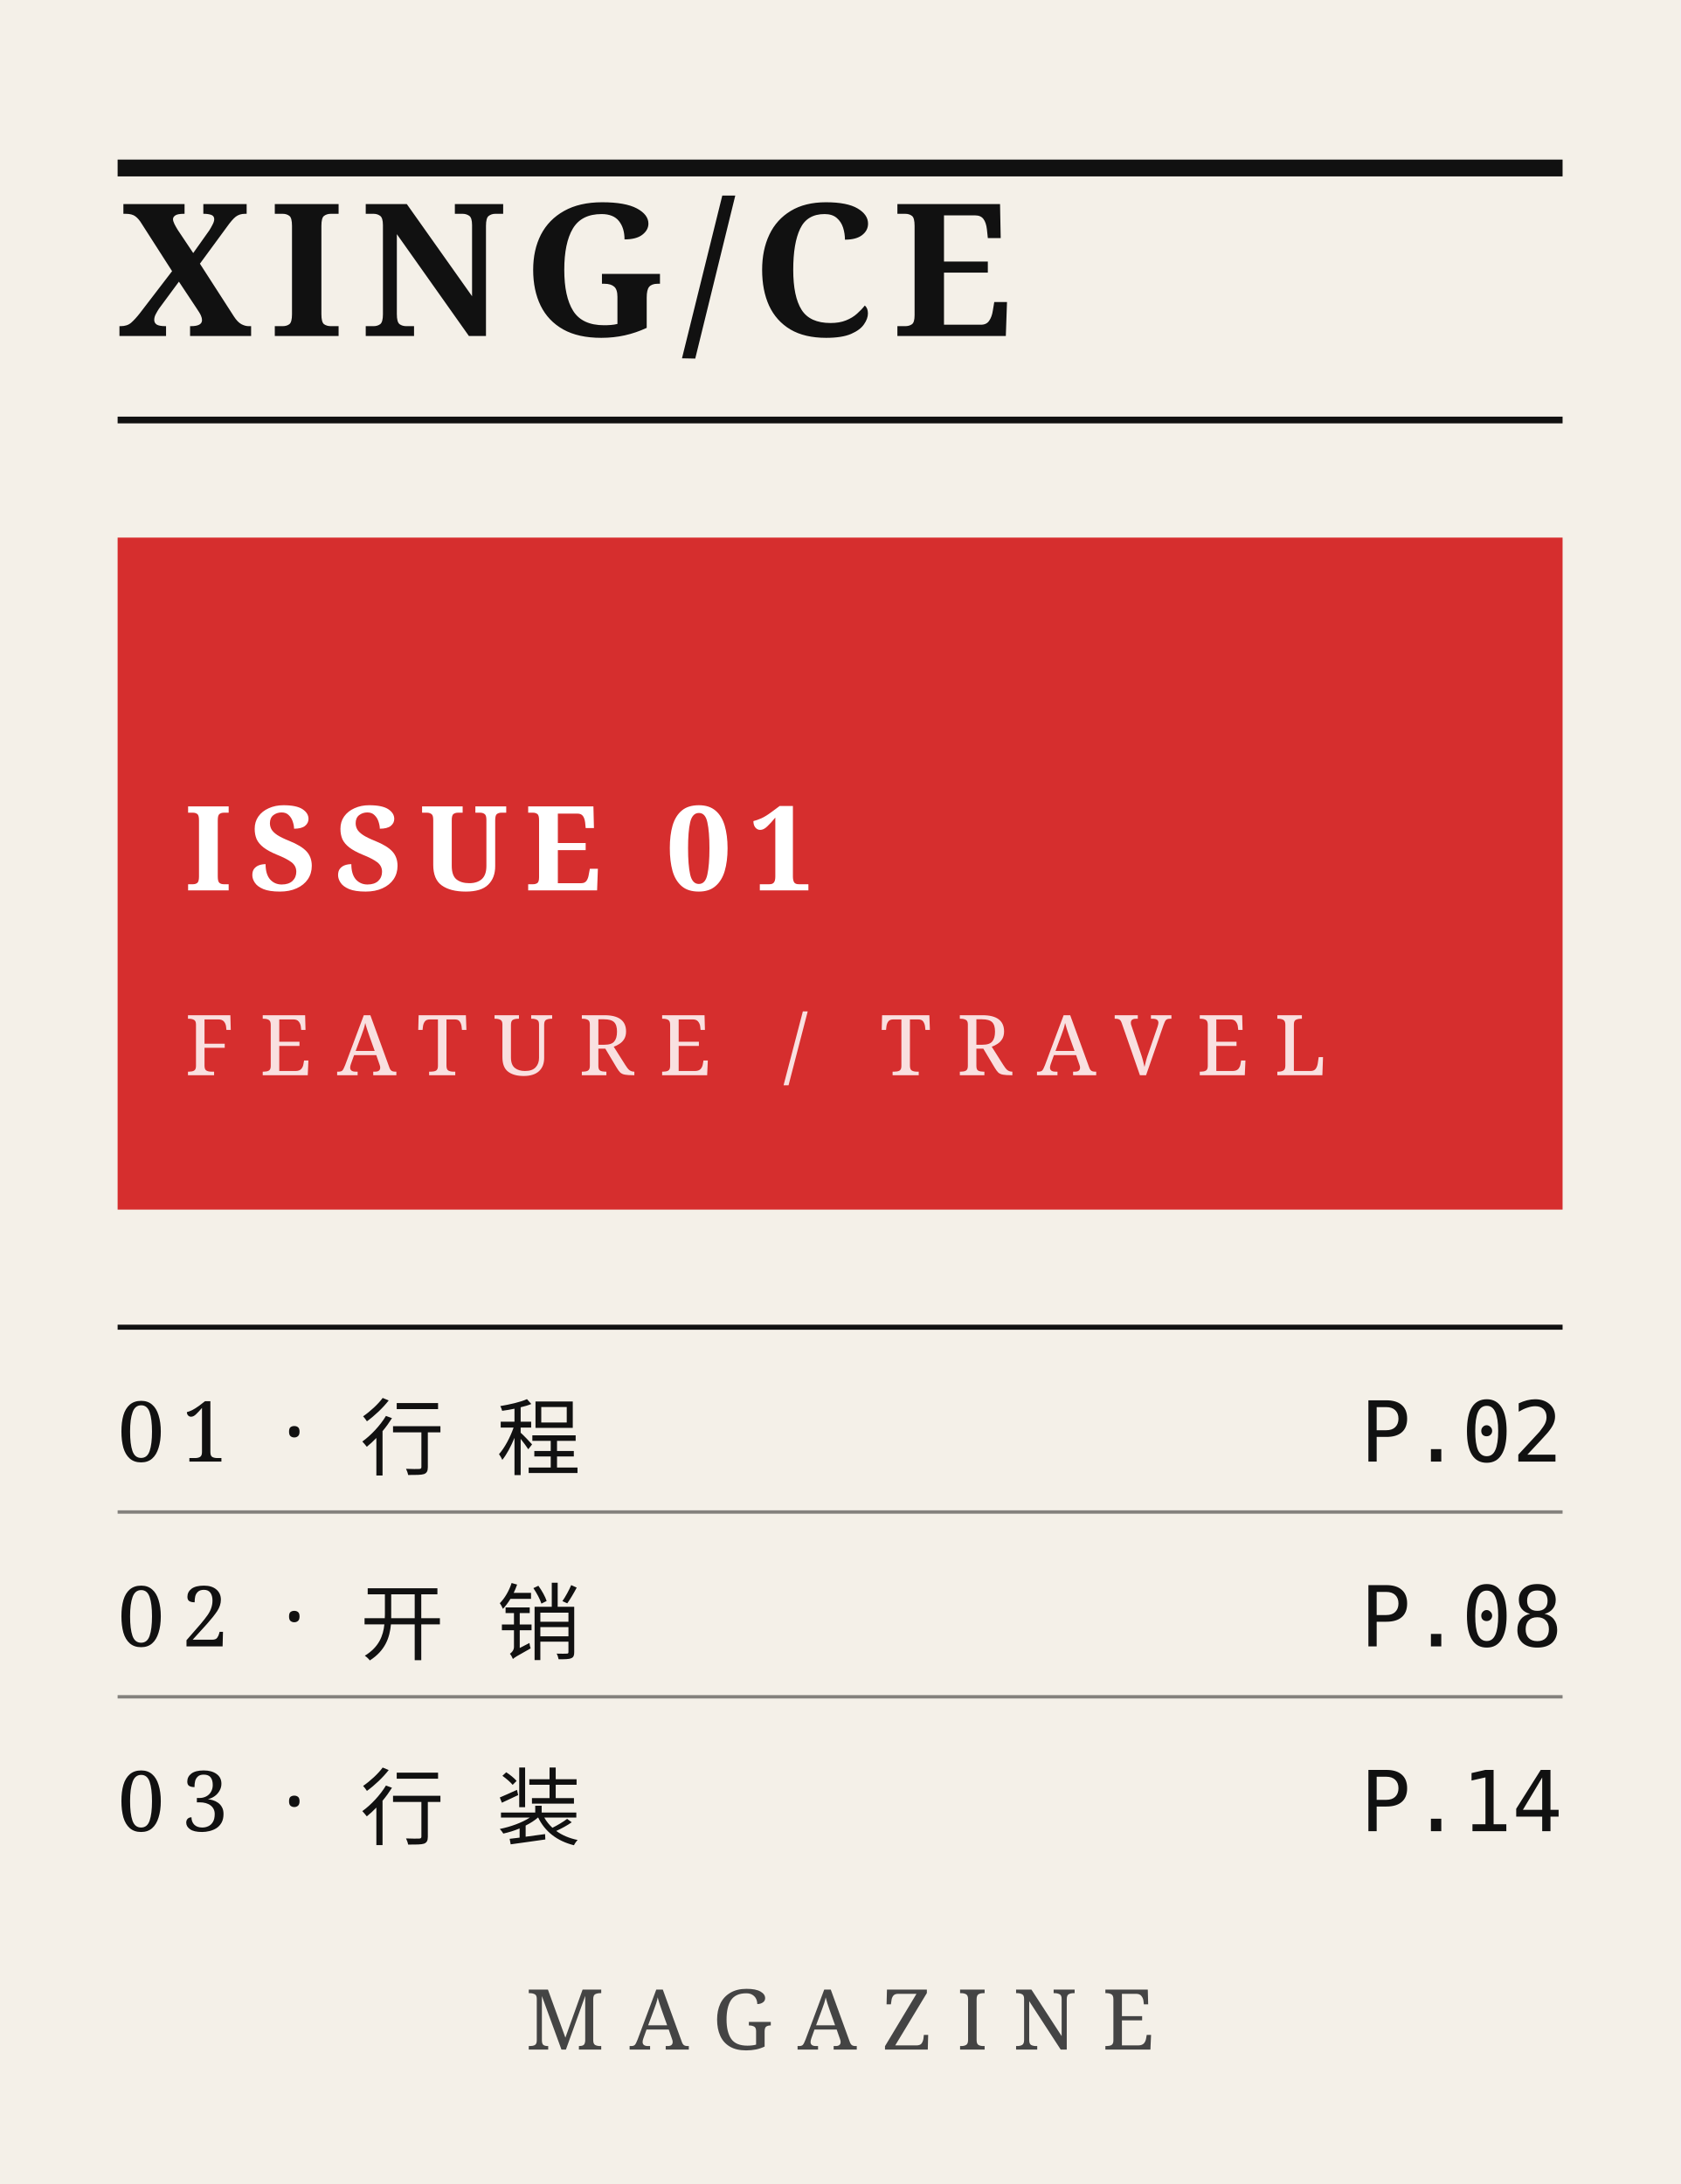
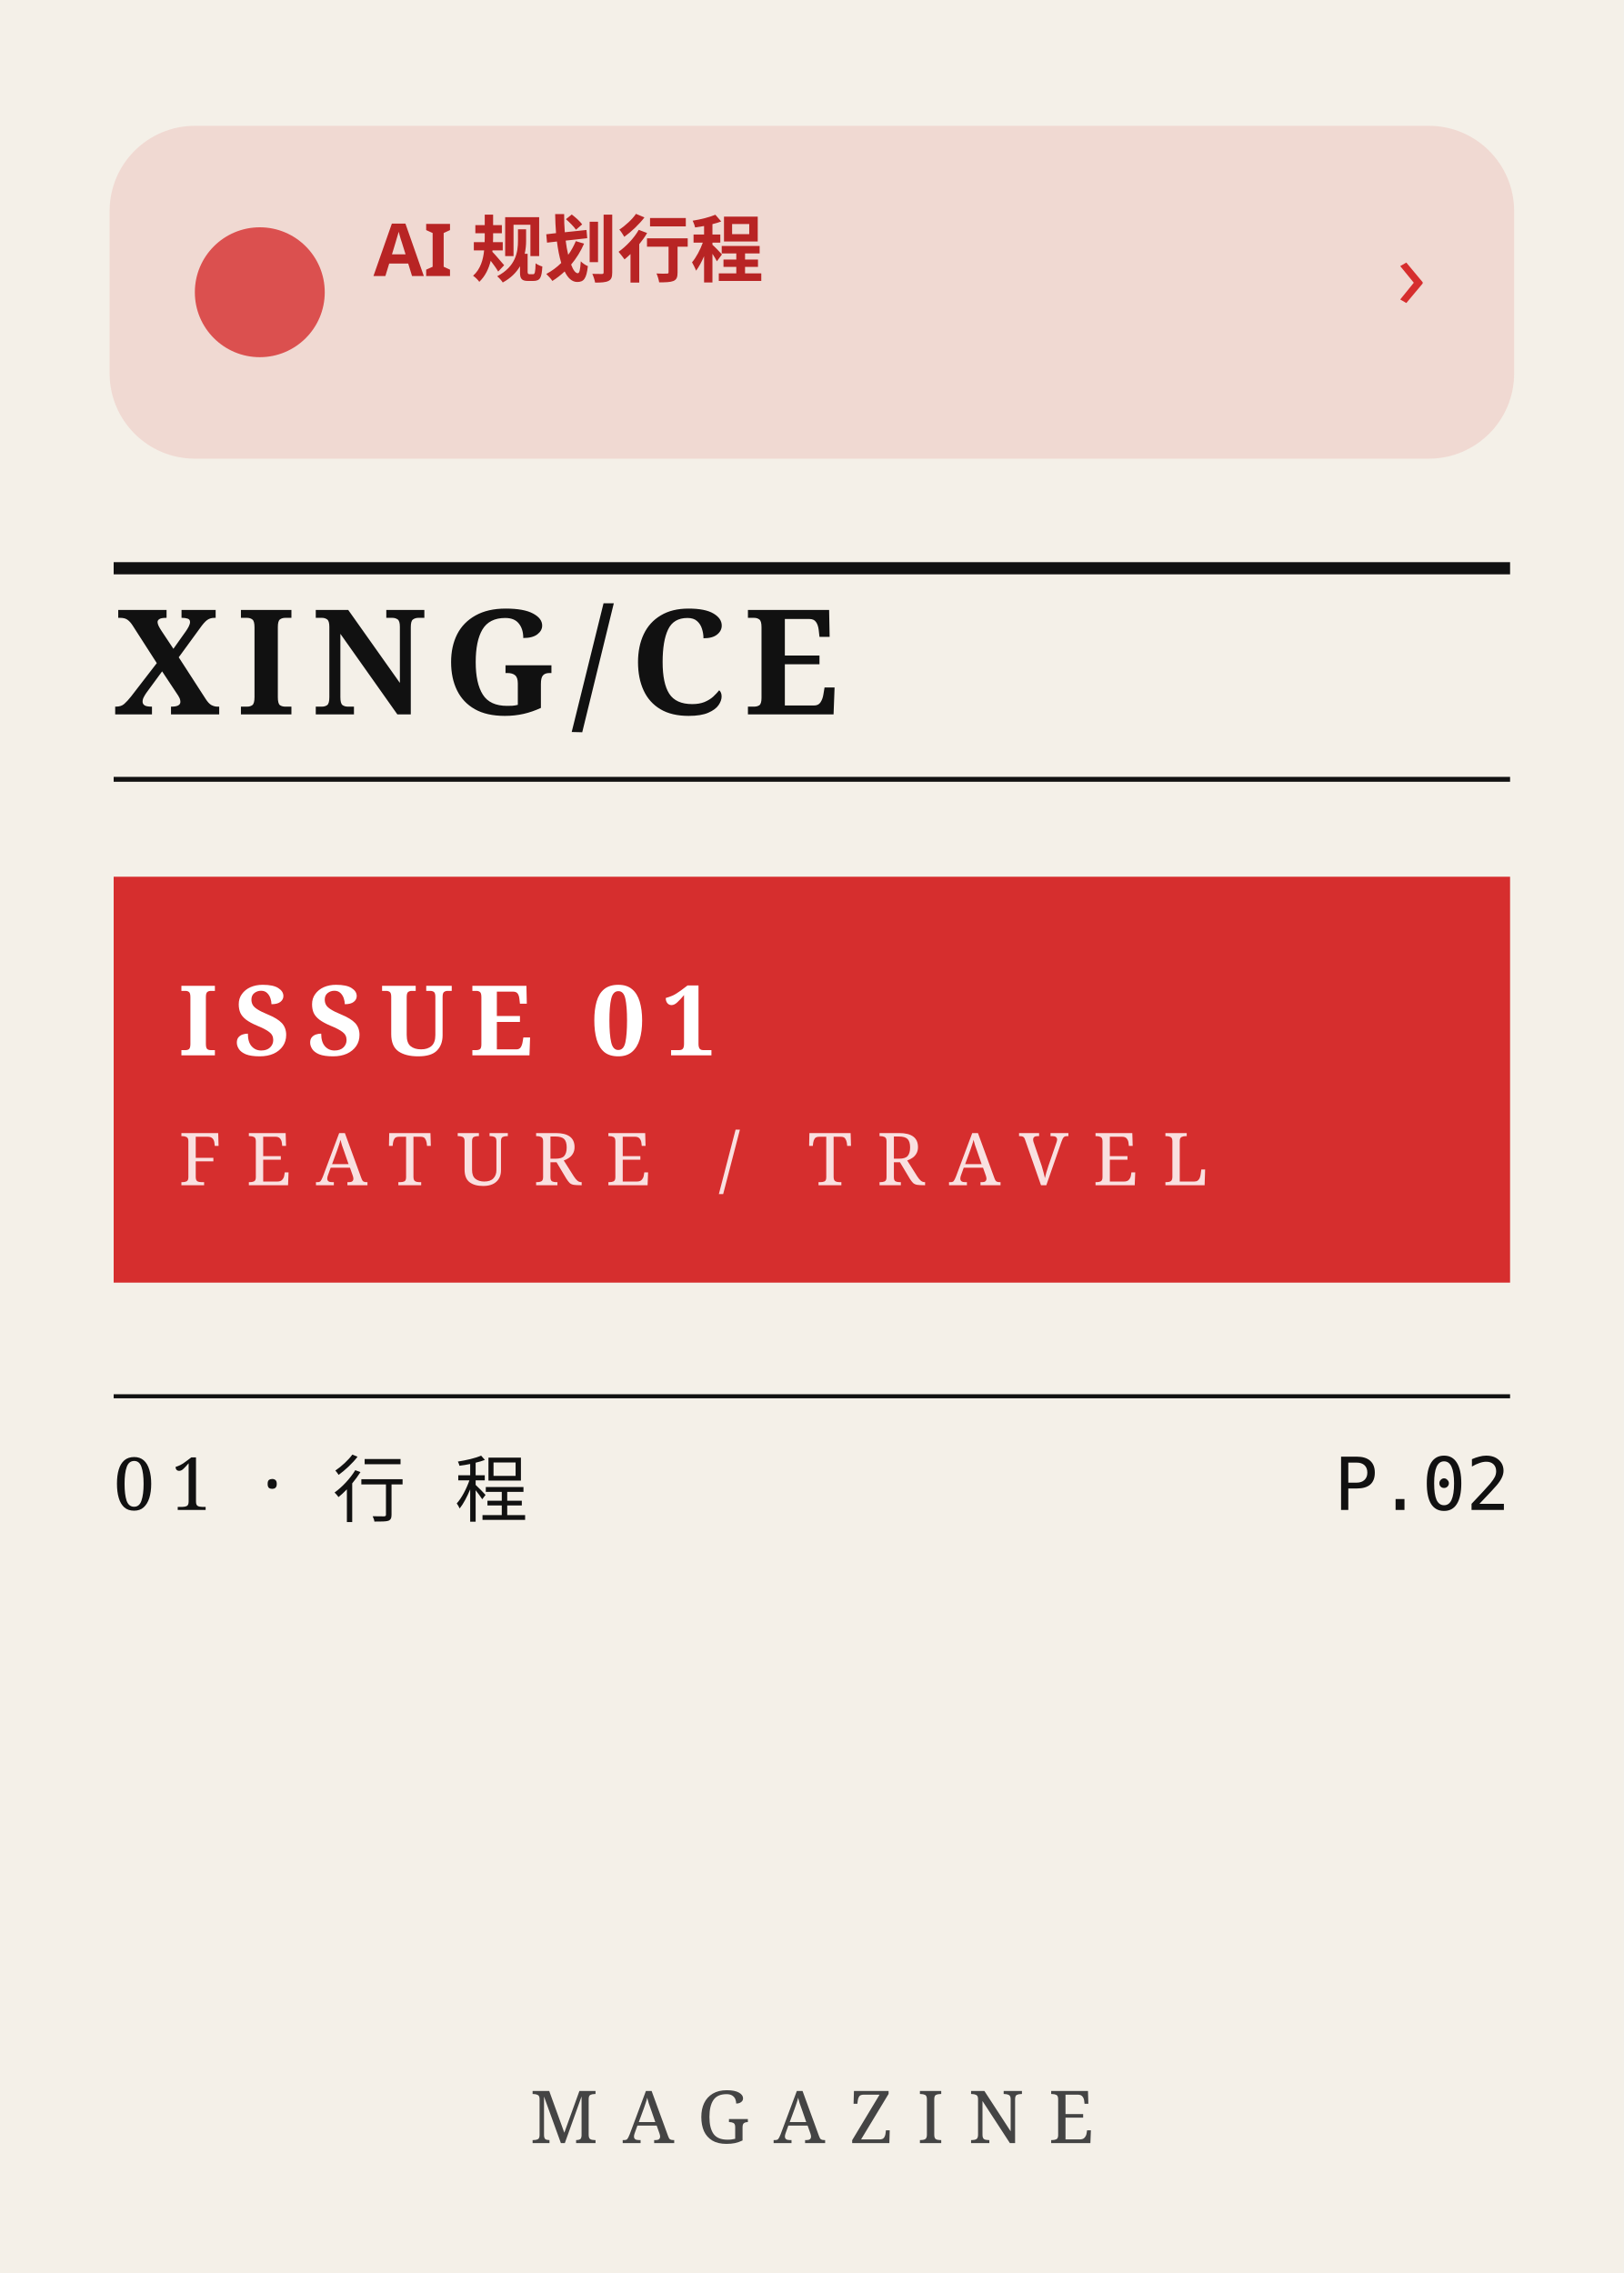
- <svg xmlns="http://www.w3.org/2000/svg" viewBox="0 0 200 260">
-   <rect width="200" height="260" fill="#F4F0E8" />
-   <line x1="14" y1="20" x2="186" y2="20" stroke="#111" stroke-width="2" />
-   <text x="14" y="40" font-family="serif" font-weight="900" font-size="22" fill="#111" letter-spacing="2">XING/CE</text>
-   <line x1="14" y1="50" x2="186" y2="50" stroke="#111" stroke-width="0.8" />
-   <rect x="14" y="64" width="172" height="80" fill="#D62E2E" />
-   <text x="22" y="106" font-family="serif" font-size="14" font-weight="700" fill="#FFFFFF" letter-spacing="2">ISSUE 01</text>
-   <text x="22" y="128" font-family="serif" font-size="10" fill="#FFFFFF" letter-spacing="3" opacity="0.85">FEATURE / TRAVEL</text>
-   <line x1="14" y1="158" x2="186" y2="158" stroke="#111" stroke-width="0.6" />
-   <text x="14" y="174" font-family="serif" font-size="10" fill="#111" letter-spacing="2">01 · 行 程</text>
-   <text x="186" y="174" font-family="monospace" font-size="10" fill="#111" text-anchor="end">P.02</text>
-   <line x1="14" y1="180" x2="186" y2="180" stroke="#111" stroke-width="0.4" opacity="0.5" />
-   <text x="14" y="196" font-family="serif" font-size="10" fill="#111" letter-spacing="2">02 · 开 销</text>
-   <text x="186" y="196" font-family="monospace" font-size="10" fill="#111" text-anchor="end">P.08</text>
-   <line x1="14" y1="202" x2="186" y2="202" stroke="#111" stroke-width="0.4" opacity="0.5" />
-   <text x="14" y="218" font-family="serif" font-size="10" fill="#111" letter-spacing="2">03 · 行 装</text>
-   <text x="186" y="218" font-family="monospace" font-size="10" fill="#111" text-anchor="end">P.14</text>
-   <text x="100" y="244" font-family="serif" font-size="10" fill="#444" text-anchor="middle" letter-spacing="3">MAGAZINE</text>
+ <svg xmlns="http://www.w3.org/2000/svg" viewBox="0 0 200 280">
+   <rect width="200" height="280" fill="#F4F0E8" />
+   <rect x="14" y="16" width="172" height="40" rx="10" fill="#D62E2E" opacity="0.12" stroke="#D62E2E" stroke-width="1" />
+   <circle cx="32" cy="36" r="8" fill="#D62E2E" opacity="0.8" />
+   <text x="46" y="34" font-family="sans-serif" font-size="9" fill="#B82424" font-weight="600">AI 规划行程</text>
+   <text x="172" y="38" font-family="sans-serif" font-size="12" fill="#D62E2E">›</text>
+   <line x1="14" y1="70" x2="186" y2="70" stroke="#111" stroke-width="1.5" />
+   <text x="14" y="88" font-family="serif" font-weight="900" font-size="18" fill="#111" letter-spacing="2">XING/CE</text>
+   <line x1="14" y1="96" x2="186" y2="96" stroke="#111" stroke-width="0.6" />
+   <rect x="14" y="108" width="172" height="50" fill="#D62E2E" />
+   <text x="22" y="130" font-family="serif" font-size="12" font-weight="700" fill="#FFFFFF" letter-spacing="2">ISSUE 01</text>
+   <text x="22" y="146" font-family="serif" font-size="9" fill="#FFFFFF" letter-spacing="3" opacity="0.85">FEATURE / TRAVEL</text>
+   <line x1="14" y1="172" x2="186" y2="172" stroke="#111" stroke-width="0.5" />
+   <text x="14" y="186" font-family="serif" font-size="9" fill="#111" letter-spacing="2">01 · 行 程</text>
+   <text x="186" y="186" font-family="monospace" font-size="9" fill="#111" text-anchor="end">P.02</text>
+   <text x="100" y="264" font-family="serif" font-size="9" fill="#444" text-anchor="middle" letter-spacing="3">MAGAZINE</text>
</svg>
